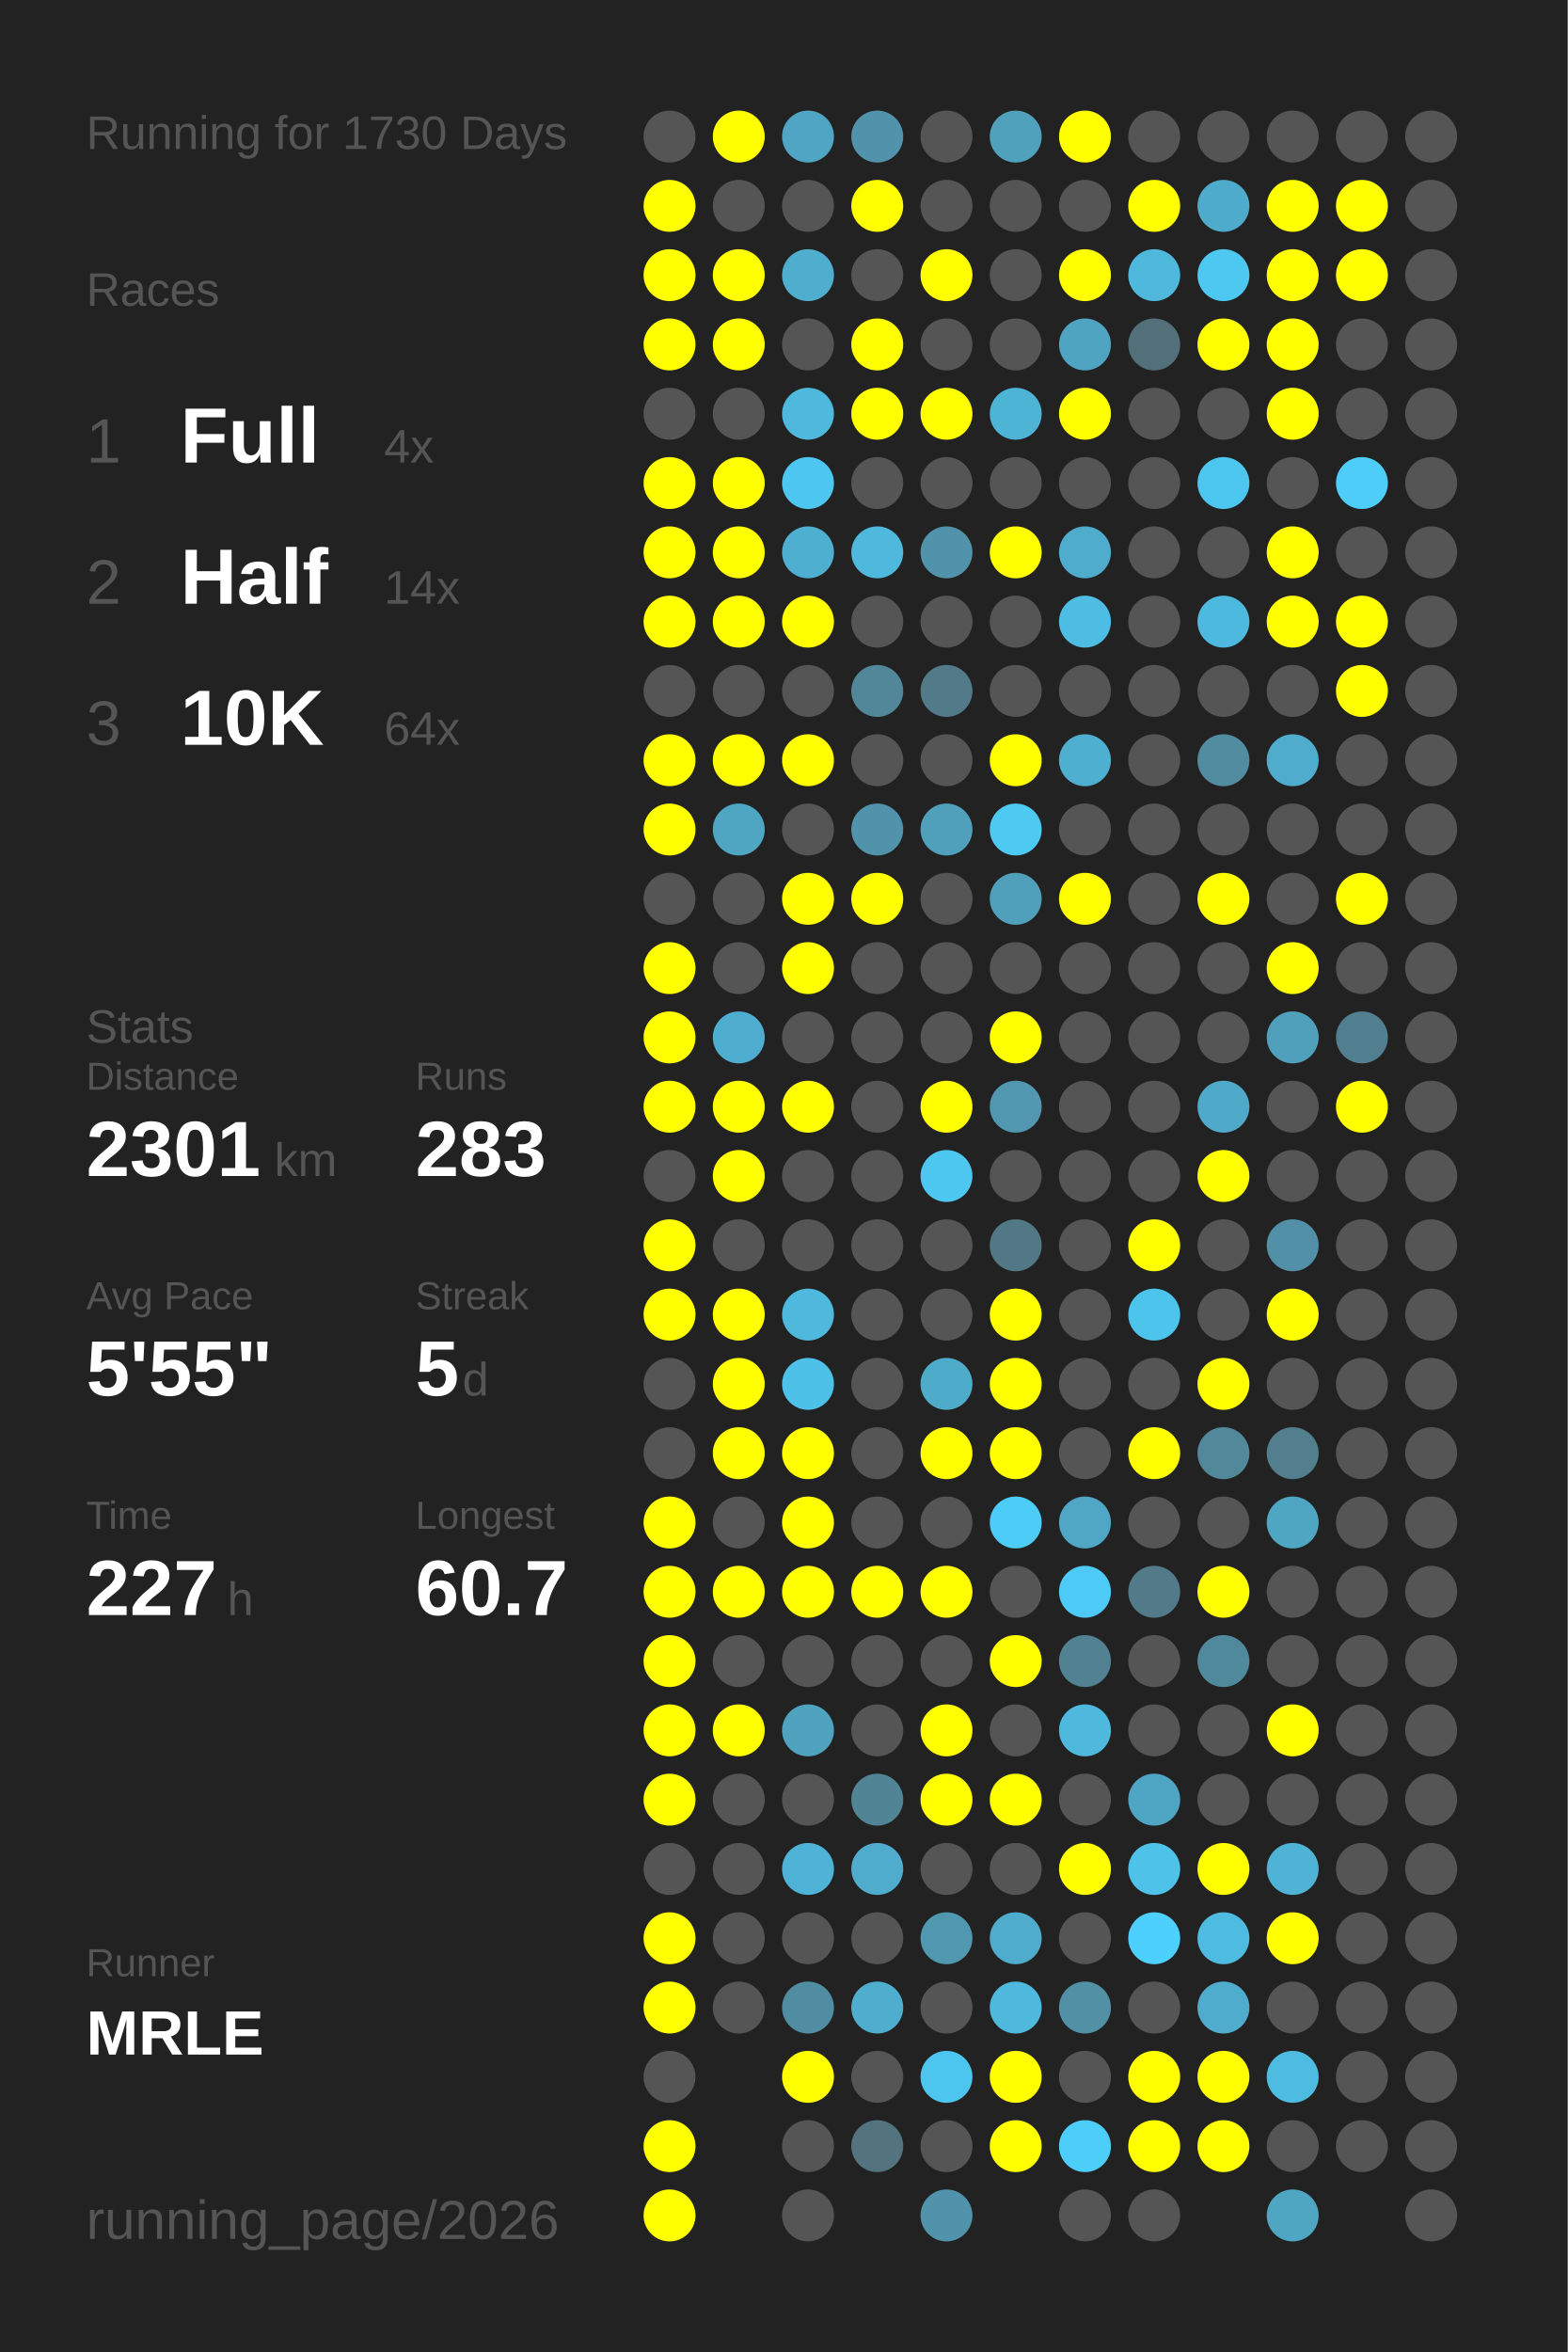
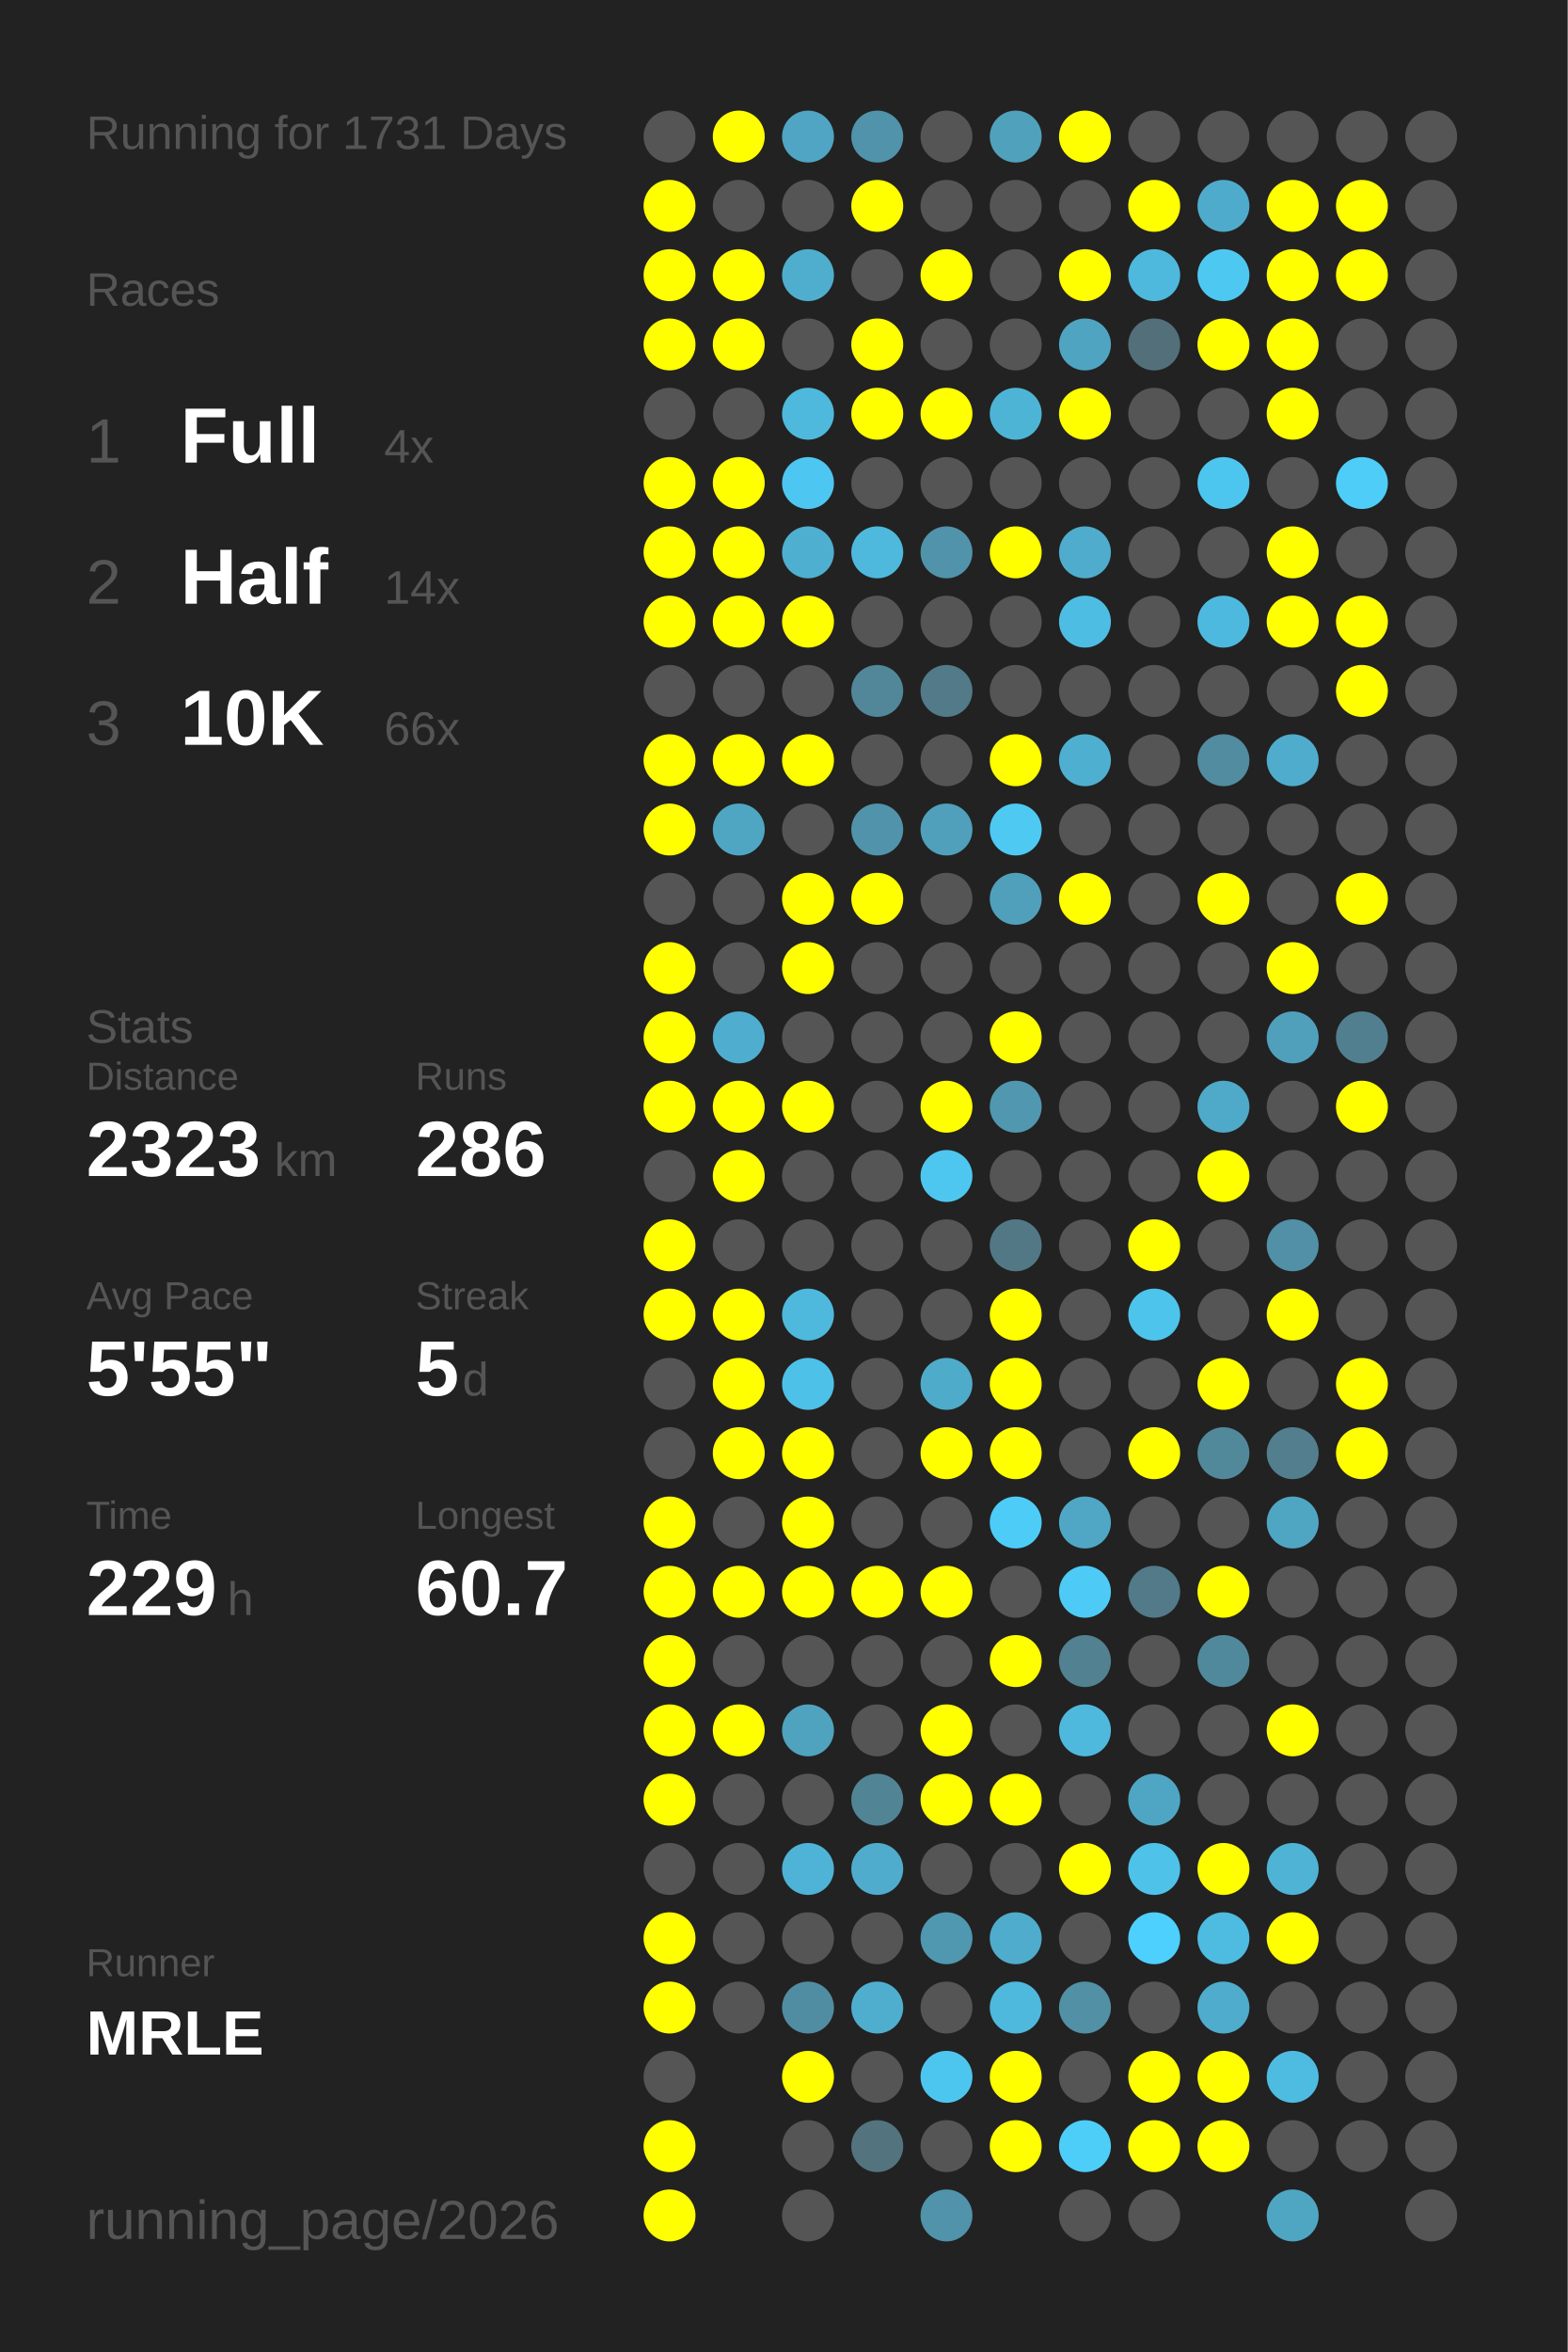
<svg xmlns="http://www.w3.org/2000/svg" baseProfile="full" height="300mm" version="1.1" viewBox="0,0,200,300" width="200mm">
  <defs />
  <rect fill="#222222" height="300" width="200" x="0" y="0" />
-   <text fill="#555555" style="font-size:6px; font-family:Arial;" x="11" y="19">Running for 1730 Days</text>
+   <text fill="#555555" style="font-size:6px; font-family:Arial;" x="11" y="19">Running for 1731 Days</text>
  <text fill="#555555" style="font-size:6px; font-family:Arial;" x="11" y="39">Races</text>
  <text fill="#555555" style="font-size:8px; font-family:Arial;" x="11" y="59">1</text>
  <text fill="#FFFFFF" style="font-size:10px; font-family:Arial; font-weight:bold;" x="23" y="59">Full</text>
  <text fill="#555555" style="font-size:6px; font-family:Arial;" x="49" y="59">4x</text>
  <text fill="#555555" style="font-size:8px; font-family:Arial;" x="11" y="77">2</text>
  <text fill="#FFFFFF" style="font-size:10px; font-family:Arial; font-weight:bold;" x="23" y="77">Half</text>
  <text fill="#555555" style="font-size:6px; font-family:Arial;" x="49" y="77">14x</text>
  <text fill="#555555" style="font-size:8px; font-family:Arial;" x="11" y="95">3</text>
  <text fill="#FFFFFF" style="font-size:10px; font-family:Arial; font-weight:bold;" x="23" y="95">10K</text>
-   <text fill="#555555" style="font-size:6px; font-family:Arial;" x="49" y="95">64x</text>
+   <text fill="#555555" style="font-size:6px; font-family:Arial;" x="49" y="95">66x</text>
  <text fill="#555555" style="font-size:6px; font-family:Arial;" x="11" y="133">Stats</text>
  <text fill="#555555" style="font-size:5px; font-family:Arial;" x="11" y="139">Distance</text>
-   <text fill="#FFFFFF" style="font-size:10px; font-family:Arial; font-weight:bold;" x="11" y="150">2301</text>
+   <text fill="#FFFFFF" style="font-size:10px; font-family:Arial; font-weight:bold;" x="11" y="150">2323</text>
  <text fill="#555555" style="font-size:6px; font-family:Arial;" x="35" y="150">km</text>
  <text fill="#555555" style="font-size:5px; font-family:Arial;" x="53" y="139">Runs</text>
-   <text fill="#FFFFFF" style="font-size:10px; font-family:Arial; font-weight:bold;" x="53" y="150">283</text>
+   <text fill="#FFFFFF" style="font-size:10px; font-family:Arial; font-weight:bold;" x="53" y="150">286</text>
  <text fill="#555555" style="font-size:5px; font-family:Arial;" x="11" y="167">Avg Pace</text>
  <text fill="#FFFFFF" style="font-size:10px; font-family:Arial; font-weight:bold;" x="11" y="178">5'55"</text>
  <text fill="#555555" style="font-size:5px; font-family:Arial;" x="53" y="167">Streak</text>
  <text fill="#FFFFFF" style="font-size:10px; font-family:Arial; font-weight:bold;" x="53" y="178">5</text>
  <text fill="#555555" style="font-size:6px; font-family:Arial;" x="59" y="178">d</text>
  <text fill="#555555" style="font-size:5px; font-family:Arial;" x="11" y="195">Time</text>
-   <text fill="#FFFFFF" style="font-size:10px; font-family:Arial; font-weight:bold;" x="11" y="206">227</text>
+   <text fill="#FFFFFF" style="font-size:10px; font-family:Arial; font-weight:bold;" x="11" y="206">229</text>
  <text fill="#555555" style="font-size:6px; font-family:Arial;" x="29" y="206">h</text>
  <text fill="#555555" style="font-size:5px; font-family:Arial;" x="53" y="195">Longest</text>
  <text fill="#FFFFFF" style="font-size:10px; font-family:Arial; font-weight:bold;" x="53" y="206">60.7</text>
  <text fill="#555555" style="font-size:5px; font-family:Arial;" x="11" y="252.065">Runner</text>
  <text fill="#FFFFFF" style="font-size:8px; font-family:Arial; font-weight:bold;" x="11" y="262.065">MRLE</text>
  <text fill="#555555" style="font-size:7px; font-family:Arial;" x="11" y="285.581">running_page/2026</text>
  <circle cx="85.417" cy="17.419" fill="#555555" r="3.312" />
  <circle cx="85.417" cy="26.258" fill="#FFFF00" r="3.312" />
  <circle cx="85.417" cy="35.097" fill="#FFFF00" r="3.312" />
  <circle cx="85.417" cy="43.935" fill="#FFFF00" r="3.312" />
  <circle cx="85.417" cy="52.774" fill="#555555" r="3.312" />
  <circle cx="85.417" cy="61.613" fill="#FFFF00" r="3.312" />
  <circle cx="85.417" cy="70.452" fill="#FFFF00" r="3.312" />
  <circle cx="85.417" cy="79.29" fill="#FFFF00" r="3.312" />
  <circle cx="85.417" cy="88.129" fill="#555555" r="3.312" />
  <circle cx="85.417" cy="96.968" fill="#FFFF00" r="3.312" />
  <circle cx="85.417" cy="105.806" fill="#FFFF00" r="3.312" />
  <circle cx="85.417" cy="114.645" fill="#555555" r="3.312" />
  <circle cx="85.417" cy="123.484" fill="#FFFF00" r="3.312" />
  <circle cx="85.417" cy="132.323" fill="#FFFF00" r="3.312" />
  <circle cx="85.417" cy="141.161" fill="#FFFF00" r="3.312" />
  <circle cx="85.417" cy="150" fill="#555555" r="3.312" />
  <circle cx="85.417" cy="158.839" fill="#FFFF00" r="3.312" />
  <circle cx="85.417" cy="167.677" fill="#FFFF00" r="3.312" />
  <circle cx="85.417" cy="176.516" fill="#555555" r="3.312" />
  <circle cx="85.417" cy="185.355" fill="#555555" r="3.312" />
  <circle cx="85.417" cy="194.194" fill="#FFFF00" r="3.312" />
  <circle cx="85.417" cy="203.032" fill="#FFFF00" r="3.312" />
  <circle cx="85.417" cy="211.871" fill="#FFFF00" r="3.312" />
  <circle cx="85.417" cy="220.71" fill="#FFFF00" r="3.312" />
  <circle cx="85.417" cy="229.548" fill="#FFFF00" r="3.312" />
  <circle cx="85.417" cy="238.387" fill="#555555" r="3.312" />
  <circle cx="85.417" cy="247.226" fill="#FFFF00" r="3.312" />
  <circle cx="85.417" cy="256.065" fill="#FFFF00" r="3.312" />
  <circle cx="85.417" cy="264.903" fill="#555555" r="3.312" />
  <circle cx="85.417" cy="273.742" fill="#FFFF00" r="3.312" />
  <circle cx="85.417" cy="282.581" fill="#FFFF00" r="3.312" />
  <circle cx="94.25" cy="17.419" fill="#FFFF00" r="3.312" />
  <circle cx="94.25" cy="26.258" fill="#555555" r="3.312" />
  <circle cx="94.25" cy="35.097" fill="#FFFF00" r="3.312" />
  <circle cx="94.25" cy="43.935" fill="#FFFF00" r="3.312" />
  <circle cx="94.25" cy="52.774" fill="#555555" r="3.312" />
  <circle cx="94.25" cy="61.613" fill="#FFFF00" r="3.312" />
  <circle cx="94.25" cy="70.452" fill="#FFFF00" r="3.312" />
  <circle cx="94.25" cy="79.29" fill="#FFFF00" r="3.312" />
  <circle cx="94.25" cy="88.129" fill="#555555" r="3.312" />
  <circle cx="94.25" cy="96.968" fill="#FFFF00" r="3.312" />
  <circle cx="94.25" cy="105.806" fill="#4fa6c3" r="3.312" />
  <circle cx="94.25" cy="114.645" fill="#555555" r="3.312" />
  <circle cx="94.25" cy="123.484" fill="#555555" r="3.312" />
  <circle cx="94.25" cy="132.323" fill="#4faecf" r="3.312" />
  <circle cx="94.25" cy="141.161" fill="#FFFF00" r="3.312" />
  <circle cx="94.25" cy="150" fill="#FFFF00" r="3.312" />
  <circle cx="94.25" cy="158.839" fill="#555555" r="3.312" />
  <circle cx="94.25" cy="167.677" fill="#FFFF00" r="3.312" />
  <circle cx="94.25" cy="176.516" fill="#FFFF00" r="3.312" />
  <circle cx="94.25" cy="185.355" fill="#FFFF00" r="3.312" />
  <circle cx="94.25" cy="194.194" fill="#555555" r="3.312" />
  <circle cx="94.25" cy="203.032" fill="#FFFF00" r="3.312" />
  <circle cx="94.25" cy="211.871" fill="#555555" r="3.312" />
  <circle cx="94.25" cy="220.71" fill="#FFFF00" r="3.312" />
  <circle cx="94.25" cy="229.548" fill="#555555" r="3.312" />
  <circle cx="94.25" cy="238.387" fill="#555555" r="3.312" />
  <circle cx="94.25" cy="247.226" fill="#555555" r="3.312" />
  <circle cx="94.25" cy="256.065" fill="#555555" r="3.312" />
  <circle cx="103.083" cy="17.419" fill="#4fa5c3" r="3.312" />
  <circle cx="103.083" cy="26.258" fill="#555555" r="3.312" />
  <circle cx="103.083" cy="35.097" fill="#4faece" r="3.312" />
  <circle cx="103.083" cy="43.935" fill="#555555" r="3.312" />
  <circle cx="103.083" cy="52.774" fill="#4eb9dd" r="3.312" />
  <circle cx="103.083" cy="61.613" fill="#4dc7f1" r="3.312" />
  <circle cx="103.083" cy="70.452" fill="#4fafd0" r="3.312" />
  <circle cx="103.083" cy="79.29" fill="#FFFF00" r="3.312" />
  <circle cx="103.083" cy="88.129" fill="#555555" r="3.312" />
  <circle cx="103.083" cy="96.968" fill="#FFFF00" r="3.312" />
  <circle cx="103.083" cy="105.806" fill="#555555" r="3.312" />
  <circle cx="103.083" cy="114.645" fill="#FFFF00" r="3.312" />
  <circle cx="103.083" cy="123.484" fill="#FFFF00" r="3.312" />
  <circle cx="103.083" cy="132.323" fill="#555555" r="3.312" />
  <circle cx="103.083" cy="141.161" fill="#FFFF00" r="3.312" />
  <circle cx="103.083" cy="150" fill="#555555" r="3.312" />
  <circle cx="103.083" cy="158.839" fill="#555555" r="3.312" />
  <circle cx="103.083" cy="167.677" fill="#4eb9dd" r="3.312" />
  <circle cx="103.083" cy="176.516" fill="#4ec1e8" r="3.312" />
  <circle cx="103.083" cy="185.355" fill="#FFFF00" r="3.312" />
  <circle cx="103.083" cy="194.194" fill="#FFFF00" r="3.312" />
  <circle cx="103.083" cy="203.032" fill="#FFFF00" r="3.312" />
  <circle cx="103.083" cy="211.871" fill="#555555" r="3.312" />
  <circle cx="103.083" cy="220.71" fill="#4fa3bf" r="3.312" />
  <circle cx="103.083" cy="229.548" fill="#555555" r="3.312" />
  <circle cx="103.083" cy="238.387" fill="#4eb3d6" r="3.312" />
  <circle cx="103.083" cy="247.226" fill="#555555" r="3.312" />
  <circle cx="103.083" cy="256.065" fill="#518da2" r="3.312" />
  <circle cx="103.083" cy="264.903" fill="#FFFF00" r="3.312" />
  <circle cx="103.083" cy="273.742" fill="#555555" r="3.312" />
  <circle cx="103.083" cy="282.581" fill="#555555" r="3.312" />
  <circle cx="111.917" cy="17.419" fill="#5093aa" r="3.312" />
  <circle cx="111.917" cy="26.258" fill="#FFFF00" r="3.312" />
  <circle cx="111.917" cy="35.097" fill="#555555" r="3.312" />
  <circle cx="111.917" cy="43.935" fill="#FFFF00" r="3.312" />
  <circle cx="111.917" cy="52.774" fill="#FFFF00" r="3.312" />
  <circle cx="111.917" cy="61.613" fill="#555555" r="3.312" />
  <circle cx="111.917" cy="70.452" fill="#4eb9dd" r="3.312" />
  <circle cx="111.917" cy="79.29" fill="#555555" r="3.312" />
  <circle cx="111.917" cy="88.129" fill="#518799" r="3.312" />
  <circle cx="111.917" cy="96.968" fill="#555555" r="3.312" />
  <circle cx="111.917" cy="105.806" fill="#5093aa" r="3.312" />
  <circle cx="111.917" cy="114.645" fill="#FFFF00" r="3.312" />
  <circle cx="111.917" cy="123.484" fill="#555555" r="3.312" />
  <circle cx="111.917" cy="132.323" fill="#555555" r="3.312" />
  <circle cx="111.917" cy="141.161" fill="#555555" r="3.312" />
  <circle cx="111.917" cy="150" fill="#555555" r="3.312" />
  <circle cx="111.917" cy="158.839" fill="#555555" r="3.312" />
  <circle cx="111.917" cy="167.677" fill="#555555" r="3.312" />
  <circle cx="111.917" cy="176.516" fill="#555555" r="3.312" />
  <circle cx="111.917" cy="185.355" fill="#555555" r="3.312" />
  <circle cx="111.917" cy="194.194" fill="#555555" r="3.312" />
  <circle cx="111.917" cy="203.032" fill="#FFFF00" r="3.312" />
  <circle cx="111.917" cy="211.871" fill="#555555" r="3.312" />
  <circle cx="111.917" cy="220.71" fill="#555555" r="3.312" />
  <circle cx="111.917" cy="229.548" fill="#518596" r="3.312" />
  <circle cx="111.917" cy="238.387" fill="#4faccc" r="3.312" />
  <circle cx="111.917" cy="247.226" fill="#555555" r="3.312" />
  <circle cx="111.917" cy="256.065" fill="#4faece" r="3.312" />
  <circle cx="111.917" cy="264.903" fill="#555555" r="3.312" />
  <circle cx="111.917" cy="273.742" fill="#53737f" r="3.312" />
  <circle cx="120.75" cy="17.419" fill="#555555" r="3.312" />
  <circle cx="120.75" cy="26.258" fill="#555555" r="3.312" />
  <circle cx="120.75" cy="35.097" fill="#FFFF00" r="3.312" />
  <circle cx="120.75" cy="43.935" fill="#555555" r="3.312" />
  <circle cx="120.75" cy="52.774" fill="#FFFF00" r="3.312" />
  <circle cx="120.75" cy="61.613" fill="#555555" r="3.312" />
  <circle cx="120.75" cy="70.452" fill="#5093aa" r="3.312" />
  <circle cx="120.75" cy="79.29" fill="#555555" r="3.312" />
  <circle cx="120.75" cy="88.129" fill="#527a88" r="3.312" />
  <circle cx="120.75" cy="96.968" fill="#555555" r="3.312" />
  <circle cx="120.75" cy="105.806" fill="#50a0bb" r="3.312" />
  <circle cx="120.75" cy="114.645" fill="#555555" r="3.312" />
  <circle cx="120.75" cy="123.484" fill="#555555" r="3.312" />
  <circle cx="120.75" cy="132.323" fill="#555555" r="3.312" />
  <circle cx="120.75" cy="141.161" fill="#FFFF00" r="3.312" />
  <circle cx="120.75" cy="150" fill="#4dc7f0" r="3.312" />
  <circle cx="120.75" cy="158.839" fill="#555555" r="3.312" />
  <circle cx="120.75" cy="167.677" fill="#555555" r="3.312" />
  <circle cx="120.75" cy="176.516" fill="#4fabca" r="3.312" />
  <circle cx="120.75" cy="185.355" fill="#FFFF00" r="3.312" />
  <circle cx="120.75" cy="194.194" fill="#555555" r="3.312" />
  <circle cx="120.75" cy="203.032" fill="#FFFF00" r="3.312" />
  <circle cx="120.75" cy="211.871" fill="#555555" r="3.312" />
  <circle cx="120.75" cy="220.71" fill="#FFFF00" r="3.312" />
  <circle cx="120.75" cy="229.548" fill="#FFFF00" r="3.312" />
  <circle cx="120.75" cy="238.387" fill="#555555" r="3.312" />
  <circle cx="120.75" cy="247.226" fill="#5097b0" r="3.312" />
  <circle cx="120.75" cy="256.065" fill="#555555" r="3.312" />
  <circle cx="120.75" cy="264.903" fill="#4dc6ef" r="3.312" />
  <circle cx="120.75" cy="273.742" fill="#555555" r="3.312" />
  <circle cx="120.75" cy="282.581" fill="#5093aa" r="3.312" />
  <circle cx="129.583" cy="17.419" fill="#50a1bc" r="3.312" />
  <circle cx="129.583" cy="26.258" fill="#555555" r="3.312" />
  <circle cx="129.583" cy="35.097" fill="#555555" r="3.312" />
  <circle cx="129.583" cy="43.935" fill="#555555" r="3.312" />
  <circle cx="129.583" cy="52.774" fill="#4eb4d6" r="3.312" />
  <circle cx="129.583" cy="61.613" fill="#555555" r="3.312" />
  <circle cx="129.583" cy="70.452" fill="#FFFF00" r="3.312" />
  <circle cx="129.583" cy="79.29" fill="#555555" r="3.312" />
  <circle cx="129.583" cy="88.129" fill="#555555" r="3.312" />
  <circle cx="129.583" cy="96.968" fill="#FFFF00" r="3.312" />
  <circle cx="129.583" cy="105.806" fill="#4dc9f2" r="3.312" />
  <circle cx="129.583" cy="114.645" fill="#50a0bb" r="3.312" />
  <circle cx="129.583" cy="123.484" fill="#555555" r="3.312" />
  <circle cx="129.583" cy="132.323" fill="#FFFF00" r="3.312" />
  <circle cx="129.583" cy="141.161" fill="#5097af" r="3.312" />
  <circle cx="129.583" cy="150" fill="#555555" r="3.312" />
  <circle cx="129.583" cy="158.839" fill="#527885" r="3.312" />
  <circle cx="129.583" cy="167.677" fill="#FFFF00" r="3.312" />
  <circle cx="129.583" cy="176.516" fill="#FFFF00" r="3.312" />
  <circle cx="129.583" cy="185.355" fill="#FFFF00" r="3.312" />
  <circle cx="129.583" cy="194.194" fill="#4dccf8" r="3.312" />
  <circle cx="129.583" cy="203.032" fill="#555555" r="3.312" />
  <circle cx="129.583" cy="211.871" fill="#FFFF00" r="3.312" />
  <circle cx="129.583" cy="220.71" fill="#555555" r="3.312" />
  <circle cx="129.583" cy="229.548" fill="#FFFF00" r="3.312" />
  <circle cx="129.583" cy="238.387" fill="#555555" r="3.312" />
  <circle cx="129.583" cy="247.226" fill="#4faccc" r="3.312" />
  <circle cx="129.583" cy="256.065" fill="#4eb9dd" r="3.312" />
  <circle cx="129.583" cy="264.903" fill="#FFFF00" r="3.312" />
  <circle cx="129.583" cy="273.742" fill="#FFFF00" r="3.312" />
  <circle cx="138.417" cy="17.419" fill="#FFFF00" r="3.312" />
  <circle cx="138.417" cy="26.258" fill="#555555" r="3.312" />
  <circle cx="138.417" cy="35.097" fill="#FFFF00" r="3.312" />
  <circle cx="138.417" cy="43.935" fill="#4fa4c1" r="3.312" />
  <circle cx="138.417" cy="52.774" fill="#FFFF00" r="3.312" />
  <circle cx="138.417" cy="61.613" fill="#555555" r="3.312" />
  <circle cx="138.417" cy="70.452" fill="#4faccc" r="3.312" />
  <circle cx="138.417" cy="79.29" fill="#4ebde3" r="3.312" />
  <circle cx="138.417" cy="88.129" fill="#555555" r="3.312" />
  <circle cx="138.417" cy="96.968" fill="#4fafd0" r="3.312" />
  <circle cx="138.417" cy="105.806" fill="#555555" r="3.312" />
  <circle cx="138.417" cy="114.645" fill="#FFFF00" r="3.312" />
  <circle cx="138.417" cy="123.484" fill="#555555" r="3.312" />
  <circle cx="138.417" cy="132.323" fill="#555555" r="3.312" />
  <circle cx="138.417" cy="141.161" fill="#555555" r="3.312" />
  <circle cx="138.417" cy="150" fill="#555555" r="3.312" />
  <circle cx="138.417" cy="158.839" fill="#555555" r="3.312" />
  <circle cx="138.417" cy="167.677" fill="#555555" r="3.312" />
  <circle cx="138.417" cy="176.516" fill="#555555" r="3.312" />
  <circle cx="138.417" cy="185.355" fill="#555555" r="3.312" />
  <circle cx="138.417" cy="194.194" fill="#4fa7c5" r="3.312" />
  <circle cx="138.417" cy="203.032" fill="#4dcbf6" r="3.312" />
  <circle cx="138.417" cy="211.871" fill="#528191" r="3.312" />
  <circle cx="138.417" cy="220.71" fill="#4eb9dd" r="3.312" />
  <circle cx="138.417" cy="229.548" fill="#555555" r="3.312" />
  <circle cx="138.417" cy="238.387" fill="#FFFF00" r="3.312" />
  <circle cx="138.417" cy="247.226" fill="#555555" r="3.312" />
  <circle cx="138.417" cy="256.065" fill="#5190a5" r="3.312" />
  <circle cx="138.417" cy="264.903" fill="#555555" r="3.312" />
  <circle cx="138.417" cy="273.742" fill="#4dcef9" r="3.312" />
  <circle cx="138.417" cy="282.581" fill="#555555" r="3.312" />
  <circle cx="147.25" cy="17.419" fill="#555555" r="3.312" />
  <circle cx="147.25" cy="26.258" fill="#FFFF00" r="3.312" />
  <circle cx="147.25" cy="35.097" fill="#4eb9dd" r="3.312" />
  <circle cx="147.25" cy="43.935" fill="#53707a" r="3.312" />
  <circle cx="147.25" cy="52.774" fill="#555555" r="3.312" />
  <circle cx="147.25" cy="61.613" fill="#555555" r="3.312" />
  <circle cx="147.25" cy="70.452" fill="#555555" r="3.312" />
  <circle cx="147.25" cy="79.29" fill="#555555" r="3.312" />
  <circle cx="147.25" cy="88.129" fill="#555555" r="3.312" />
  <circle cx="147.25" cy="96.968" fill="#555555" r="3.312" />
  <circle cx="147.25" cy="105.806" fill="#555555" r="3.312" />
  <circle cx="147.25" cy="114.645" fill="#555555" r="3.312" />
  <circle cx="147.25" cy="123.484" fill="#555555" r="3.312" />
  <circle cx="147.25" cy="132.323" fill="#555555" r="3.312" />
  <circle cx="147.25" cy="141.161" fill="#555555" r="3.312" />
  <circle cx="147.25" cy="150" fill="#555555" r="3.312" />
  <circle cx="147.25" cy="158.839" fill="#FFFF00" r="3.312" />
  <circle cx="147.25" cy="167.677" fill="#4dc4ec" r="3.312" />
  <circle cx="147.25" cy="176.516" fill="#555555" r="3.312" />
  <circle cx="147.25" cy="185.355" fill="#FFFF00" r="3.312" />
  <circle cx="147.25" cy="194.194" fill="#555555" r="3.312" />
  <circle cx="147.25" cy="203.032" fill="#527a88" r="3.312" />
  <circle cx="147.25" cy="211.871" fill="#555555" r="3.312" />
  <circle cx="147.25" cy="220.71" fill="#555555" r="3.312" />
  <circle cx="147.25" cy="229.548" fill="#4fa6c4" r="3.312" />
  <circle cx="147.25" cy="238.387" fill="#4ec2e9" r="3.312" />
  <circle cx="147.25" cy="247.226" fill="#4dd0fd" r="3.312" />
  <circle cx="147.25" cy="256.065" fill="#555555" r="3.312" />
  <circle cx="147.25" cy="264.903" fill="#FFFF00" r="3.312" />
  <circle cx="147.25" cy="273.742" fill="#FFFF00" r="3.312" />
  <circle cx="147.25" cy="282.581" fill="#555555" r="3.312" />
  <circle cx="156.083" cy="17.419" fill="#555555" r="3.312" />
  <circle cx="156.083" cy="26.258" fill="#4fabcb" r="3.312" />
  <circle cx="156.083" cy="35.097" fill="#4dc8f1" r="3.312" />
  <circle cx="156.083" cy="43.935" fill="#FFFF00" r="3.312" />
  <circle cx="156.083" cy="52.774" fill="#555555" r="3.312" />
  <circle cx="156.083" cy="61.613" fill="#4dc6ef" r="3.312" />
  <circle cx="156.083" cy="70.452" fill="#555555" r="3.312" />
  <circle cx="156.083" cy="79.29" fill="#4eb9de" r="3.312" />
  <circle cx="156.083" cy="88.129" fill="#555555" r="3.312" />
  <circle cx="156.083" cy="96.968" fill="#518ca0" r="3.312" />
  <circle cx="156.083" cy="105.806" fill="#555555" r="3.312" />
  <circle cx="156.083" cy="114.645" fill="#FFFF00" r="3.312" />
  <circle cx="156.083" cy="123.484" fill="#555555" r="3.312" />
  <circle cx="156.083" cy="132.323" fill="#555555" r="3.312" />
  <circle cx="156.083" cy="141.161" fill="#4fa9c8" r="3.312" />
  <circle cx="156.083" cy="150" fill="#FFFF00" r="3.312" />
  <circle cx="156.083" cy="158.839" fill="#555555" r="3.312" />
  <circle cx="156.083" cy="167.677" fill="#555555" r="3.312" />
  <circle cx="156.083" cy="176.516" fill="#FFFF00" r="3.312" />
  <circle cx="156.083" cy="185.355" fill="#51899b" r="3.312" />
  <circle cx="156.083" cy="194.194" fill="#555555" r="3.312" />
  <circle cx="156.083" cy="203.032" fill="#FFFF00" r="3.312" />
  <circle cx="156.083" cy="211.871" fill="#51899c" r="3.312" />
  <circle cx="156.083" cy="220.71" fill="#555555" r="3.312" />
  <circle cx="156.083" cy="229.548" fill="#555555" r="3.312" />
  <circle cx="156.083" cy="238.387" fill="#FFFF00" r="3.312" />
  <circle cx="156.083" cy="247.226" fill="#4ebbe0" r="3.312" />
  <circle cx="156.083" cy="256.065" fill="#4faccc" r="3.312" />
  <circle cx="156.083" cy="264.903" fill="#FFFF00" r="3.312" />
  <circle cx="156.083" cy="273.742" fill="#FFFF00" r="3.312" />
  <circle cx="164.917" cy="17.419" fill="#555555" r="3.312" />
  <circle cx="164.917" cy="26.258" fill="#FFFF00" r="3.312" />
  <circle cx="164.917" cy="35.097" fill="#FFFF00" r="3.312" />
  <circle cx="164.917" cy="43.935" fill="#FFFF00" r="3.312" />
  <circle cx="164.917" cy="52.774" fill="#FFFF00" r="3.312" />
  <circle cx="164.917" cy="61.613" fill="#555555" r="3.312" />
  <circle cx="164.917" cy="70.452" fill="#FFFF00" r="3.312" />
  <circle cx="164.917" cy="79.29" fill="#FFFF00" r="3.312" />
  <circle cx="164.917" cy="88.129" fill="#555555" r="3.312" />
  <circle cx="164.917" cy="96.968" fill="#4faccc" r="3.312" />
  <circle cx="164.917" cy="105.806" fill="#555555" r="3.312" />
  <circle cx="164.917" cy="114.645" fill="#555555" r="3.312" />
  <circle cx="164.917" cy="123.484" fill="#FFFF00" r="3.312" />
  <circle cx="164.917" cy="132.323" fill="#50a0bc" r="3.312" />
  <circle cx="164.917" cy="141.161" fill="#555555" r="3.312" />
  <circle cx="164.917" cy="150" fill="#555555" r="3.312" />
  <circle cx="164.917" cy="158.839" fill="#5190a6" r="3.312" />
  <circle cx="164.917" cy="167.677" fill="#FFFF00" r="3.312" />
  <circle cx="164.917" cy="176.516" fill="#555555" r="3.312" />
  <circle cx="164.917" cy="185.355" fill="#527e8d" r="3.312" />
  <circle cx="164.917" cy="194.194" fill="#4fa6c3" r="3.312" />
  <circle cx="164.917" cy="203.032" fill="#555555" r="3.312" />
  <circle cx="164.917" cy="211.871" fill="#555555" r="3.312" />
  <circle cx="164.917" cy="220.71" fill="#FFFF00" r="3.312" />
  <circle cx="164.917" cy="229.548" fill="#555555" r="3.312" />
  <circle cx="164.917" cy="238.387" fill="#4eb3d5" r="3.312" />
  <circle cx="164.917" cy="247.226" fill="#FFFF00" r="3.312" />
  <circle cx="164.917" cy="256.065" fill="#555555" r="3.312" />
  <circle cx="164.917" cy="264.903" fill="#4ebce1" r="3.312" />
  <circle cx="164.917" cy="273.742" fill="#555555" r="3.312" />
  <circle cx="164.917" cy="282.581" fill="#4fa6c3" r="3.312" />
  <circle cx="173.75" cy="17.419" fill="#555555" r="3.312" />
  <circle cx="173.75" cy="26.258" fill="#FFFF00" r="3.312" />
  <circle cx="173.75" cy="35.097" fill="#FFFF00" r="3.312" />
  <circle cx="173.75" cy="43.935" fill="#555555" r="3.312" />
  <circle cx="173.75" cy="52.774" fill="#555555" r="3.312" />
  <circle cx="173.75" cy="61.613" fill="#4dcdf8" r="3.312" />
  <circle cx="173.75" cy="70.452" fill="#555555" r="3.312" />
  <circle cx="173.75" cy="79.29" fill="#FFFF00" r="3.312" />
  <circle cx="173.75" cy="88.129" fill="#FFFF00" r="3.312" />
  <circle cx="173.75" cy="96.968" fill="#555555" r="3.312" />
  <circle cx="173.75" cy="105.806" fill="#555555" r="3.312" />
  <circle cx="173.75" cy="114.645" fill="#FFFF00" r="3.312" />
  <circle cx="173.75" cy="123.484" fill="#555555" r="3.312" />
  <circle cx="173.75" cy="132.323" fill="#527f8f" r="3.312" />
  <circle cx="173.75" cy="141.161" fill="#FFFF00" r="3.312" />
  <circle cx="173.75" cy="150" fill="#555555" r="3.312" />
  <circle cx="173.75" cy="158.839" fill="#555555" r="3.312" />
  <circle cx="173.75" cy="167.677" fill="#555555" r="3.312" />
-   <circle cx="173.75" cy="176.516" fill="#555555" r="3.312" />
-   <circle cx="173.75" cy="185.355" fill="#555555" r="3.312" />
+   <circle cx="173.75" cy="176.516" fill="#FFFF00" r="3.312" />
+   <circle cx="173.75" cy="185.355" fill="#FFFF00" r="3.312" />
  <circle cx="173.75" cy="194.194" fill="#555555" r="3.312" />
  <circle cx="173.75" cy="203.032" fill="#555555" r="3.312" />
  <circle cx="173.75" cy="211.871" fill="#555555" r="3.312" />
  <circle cx="173.75" cy="220.71" fill="#555555" r="3.312" />
  <circle cx="173.75" cy="229.548" fill="#555555" r="3.312" />
  <circle cx="173.75" cy="238.387" fill="#555555" r="3.312" />
  <circle cx="173.75" cy="247.226" fill="#555555" r="3.312" />
  <circle cx="173.75" cy="256.065" fill="#555555" r="3.312" />
  <circle cx="173.75" cy="264.903" fill="#555555" r="3.312" />
  <circle cx="173.75" cy="273.742" fill="#555555" r="3.312" />
  <circle cx="182.583" cy="17.419" fill="#555555" r="3.312" />
  <circle cx="182.583" cy="26.258" fill="#555555" r="3.312" />
  <circle cx="182.583" cy="35.097" fill="#555555" r="3.312" />
  <circle cx="182.583" cy="43.935" fill="#555555" r="3.312" />
  <circle cx="182.583" cy="52.774" fill="#555555" r="3.312" />
  <circle cx="182.583" cy="61.613" fill="#555555" r="3.312" />
  <circle cx="182.583" cy="70.452" fill="#555555" r="3.312" />
  <circle cx="182.583" cy="79.29" fill="#555555" r="3.312" />
  <circle cx="182.583" cy="88.129" fill="#555555" r="3.312" />
  <circle cx="182.583" cy="96.968" fill="#555555" r="3.312" />
  <circle cx="182.583" cy="105.806" fill="#555555" r="3.312" />
  <circle cx="182.583" cy="114.645" fill="#555555" r="3.312" />
  <circle cx="182.583" cy="123.484" fill="#555555" r="3.312" />
  <circle cx="182.583" cy="132.323" fill="#555555" r="3.312" />
  <circle cx="182.583" cy="141.161" fill="#555555" r="3.312" />
  <circle cx="182.583" cy="150" fill="#555555" r="3.312" />
  <circle cx="182.583" cy="158.839" fill="#555555" r="3.312" />
  <circle cx="182.583" cy="167.677" fill="#555555" r="3.312" />
  <circle cx="182.583" cy="176.516" fill="#555555" r="3.312" />
  <circle cx="182.583" cy="185.355" fill="#555555" r="3.312" />
  <circle cx="182.583" cy="194.194" fill="#555555" r="3.312" />
  <circle cx="182.583" cy="203.032" fill="#555555" r="3.312" />
  <circle cx="182.583" cy="211.871" fill="#555555" r="3.312" />
  <circle cx="182.583" cy="220.71" fill="#555555" r="3.312" />
  <circle cx="182.583" cy="229.548" fill="#555555" r="3.312" />
  <circle cx="182.583" cy="238.387" fill="#555555" r="3.312" />
  <circle cx="182.583" cy="247.226" fill="#555555" r="3.312" />
  <circle cx="182.583" cy="256.065" fill="#555555" r="3.312" />
  <circle cx="182.583" cy="264.903" fill="#555555" r="3.312" />
  <circle cx="182.583" cy="273.742" fill="#555555" r="3.312" />
  <circle cx="182.583" cy="282.581" fill="#555555" r="3.312" />
</svg>
